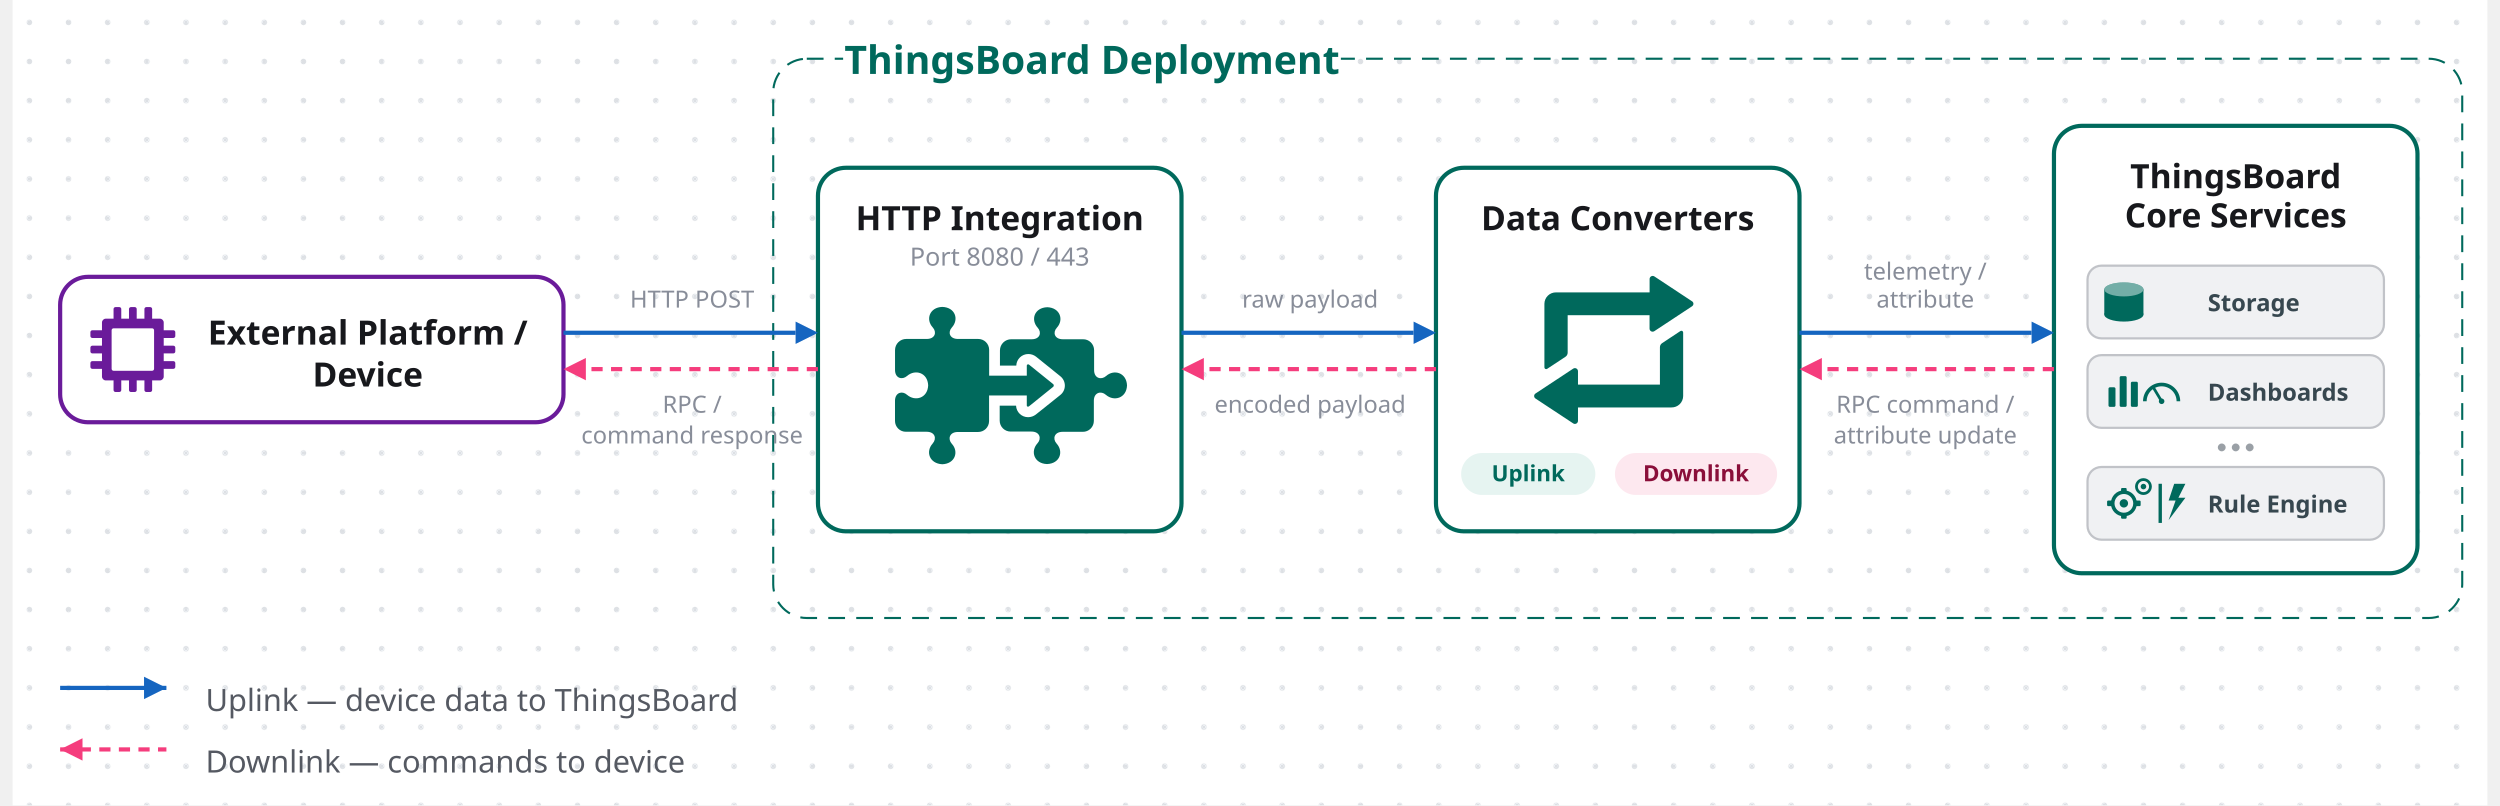
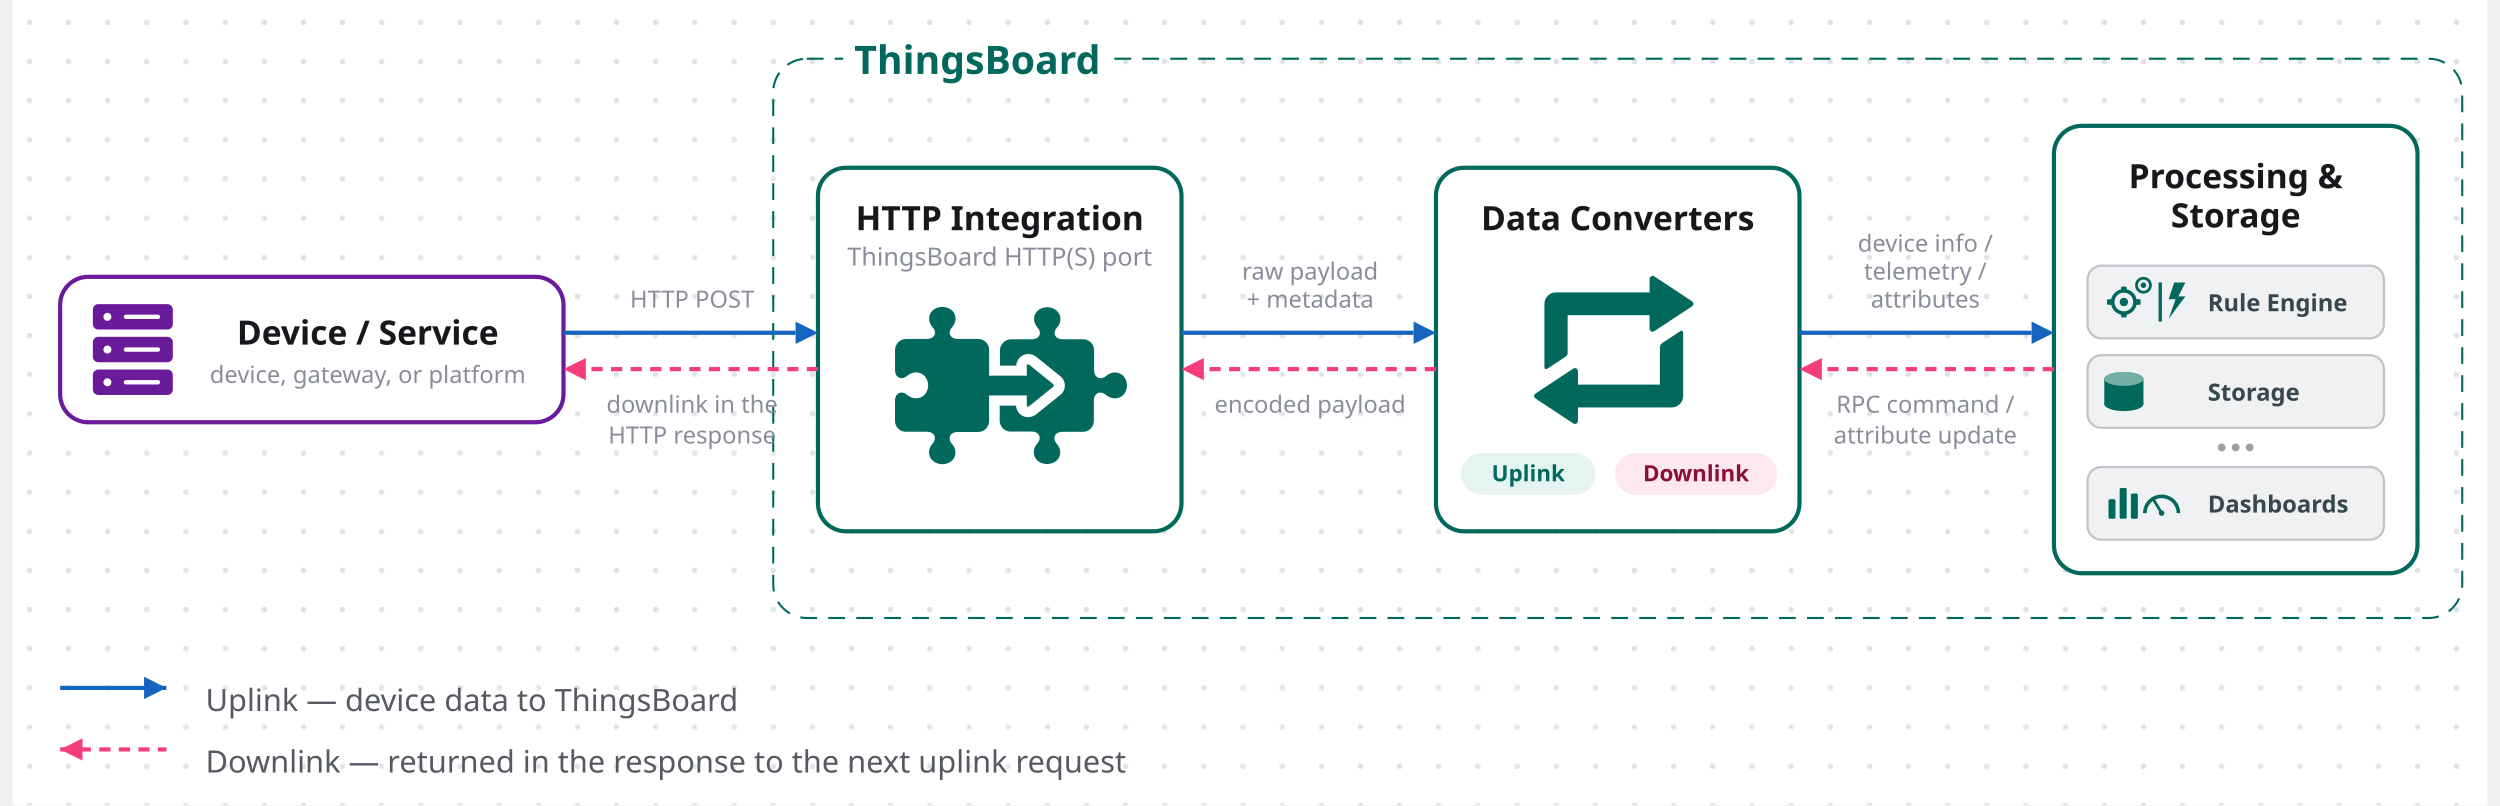
<svg xmlns="http://www.w3.org/2000/svg" width="1400" height="451" viewBox="-41 13 885 288">
  <defs>
    <clipPath id="clip0">
      <path fill="#fff" d="M-41 13h885v288H-41z" />
    </clipPath>
    <pattern id="dots" width="14" height="14" x="0" y="0" patternUnits="userSpaceOnUse">
      <circle cx="7" cy="7" r="1" fill="#dde0e4" />
    </pattern>
  </defs>
  <g clip-path="url(#clip0)">
    <path fill="#fff" d="M-41 13h885v288H-41z" />
    <path fill="url(#dots)" d="M-41 13h885v288H-41z" />
    <g transform="translate(0 33)">
      <rect width="180" height="52" x="-24" y="79" fill="#fff" stroke="#6a1b9a" stroke-width="1.5" rx="10" />
-       <g fill="#6a1b9a" transform="matrix(.69 0 0 .69 -18.7 84.3)">
-         <rect width="32" height="32" x="14" y="14" rx="2" />
-         <rect width="22" height="22" x="19" y="19" fill="#fff" rx="1" />
-         <rect width="4" height="7" x="20" y="8" rx="1" />
-         <rect width="4" height="7" x="28" y="8" rx="1" />
-         <rect width="4" height="7" x="36" y="8" rx="1" />
-         <rect width="4" height="7" x="20" y="45" rx="1" />
-         <rect width="4" height="7" x="28" y="45" rx="1" />
-         <rect width="4" height="7" x="36" y="45" rx="1" />
-         <rect width="7" height="4" x="8" y="20" rx="1" />
-         <rect width="7" height="4" x="8" y="28" rx="1" />
-         <rect width="7" height="4" x="8" y="36" rx="1" />
-         <rect width="7" height="4" x="45" y="20" rx="1" />
-         <rect width="7" height="4" x="45" y="28" rx="1" />
-         <rect width="7" height="4" x="45" y="36" rx="1" />
+       <g fill="#6a1b9a" transform="translate(2 105) scale(1.3) translate(-24 -85)">
+         <rect x="13" y="72.5" width="22" height="7" rx="1.5" />
+         <circle cx="17" cy="76" r="1.1" fill="#fff" />
+         <rect x="21.5" y="75.4" width="10" height="1.2" rx=".6" fill="#fff" />
+         <rect x="13" y="81.5" width="22" height="7" rx="1.5" />
+         <circle cx="17" cy="85" r="1.1" fill="#fff" />
+         <rect x="21.5" y="84.4" width="10" height="1.2" rx=".6" fill="#fff" />
+         <rect x="13" y="90.5" width="22" height="7" rx="1.5" />
+         <circle cx="17" cy="94" r="1.1" fill="#fff" />
+         <rect x="21.5" y="93.4" width="10" height="1.2" rx=".6" fill="#fff" />
      </g>
-       <text x="86" y="99" fill="#17181c" dominant-baseline="middle" font-family="system-ui,sans-serif" font-size="12" font-weight="600" text-anchor="middle">External Platform /</text>
-       <text x="86" y="114" fill="#17181c" dominant-baseline="middle" font-family="system-ui,sans-serif" font-size="12" font-weight="600" text-anchor="middle">Device</text>
+       <text x="86" y="99" fill="#17181c" dominant-baseline="middle" font-family="system-ui,sans-serif" font-size="12" font-weight="600" text-anchor="middle">Device / Service</text>
+       <text x="86" y="114" fill="#888d99" dominant-baseline="middle" font-family="system-ui,sans-serif" font-size="8.5" text-anchor="middle">device, gateway, or platform</text>
      <rect width="604" height="200" x="231" y="1" fill="none" stroke="#00695c" stroke-dasharray="6,4" stroke-width=".75" rx="12" />
-       <path fill="#fff" d="M256-6h178V8H256z" />
-       <text x="345" y="1" fill="#00695c" dominant-baseline="central" font-family="system-ui,sans-serif" font-size="14" font-weight="600" text-anchor="middle" textLength="174">ThingsBoard Deployment</text>
+       <path fill="#fff" d="M256-6h96V8h-96z" />
+       <text x="304" y="1" fill="#00695c" dominant-baseline="central" font-family="system-ui,sans-serif" font-size="14" font-weight="600" text-anchor="middle" textLength="88">ThingsBoard</text>
      <rect width="130" height="130" x="247" y="40" fill="#fff" stroke="#00695c" stroke-width="1.5" rx="10" />
      <text x="312" y="53" fill="#17181c" dominant-baseline="hanging" font-family="system-ui,sans-serif" font-size="12" font-weight="600" text-anchor="middle">HTTP Integration</text>
-       <text x="312" y="68" fill="#888d99" dominant-baseline="hanging" font-family="system-ui,sans-serif" font-size="9" text-anchor="middle">Port 8080 / 443</text>
+       <text x="312" y="68" fill="#888d99" dominant-baseline="hanging" font-family="system-ui,sans-serif" font-size="9" text-anchor="middle">ThingsBoard HTTP(S) port</text>
      <g fill="#00695c">
        <path d="M278.48 134.4h7.39c3 0 3.7 2.45 2.14 4.21-2.58 2.87-1.2 7.16 3.43 7.41 4.64-.16 6.01-4.54 3.43-7.32-1.54-1.69-.86-4.22 2.14-4.22h7.22a3.9 3.9 0 0 0 3.96-3.88v-9.17h13.49v3.63c0 .33.42.5.78.25l8.68-7a.66.66 0 0 0 0-.93l-8.68-7c-.34-.25-.78 0-.78.34v3.63h-13.46v-9.26a3.9 3.9 0 0 0-3.95-3.88h-7.22c-3.01 0-3.7-2.45-2.14-4.13 2.58-2.87 1.2-7.17-3.44-7.33-4.63.16-6 4.54-3.43 7.33 1.55 1.68.87 4.13-2.14 4.13h-7.3a4 4 0 0 0-4.04 3.96v7.26c.08 2.87 2.58 3.53 4.3 2.02 2.92-2.54 7.38-1.19 7.55 3.36-.17 4.55-4.63 5.9-7.56 3.37-1.71-1.52-4.2-.85-4.3 2.01v7.33a3.87 3.87 0 0 0 3.93 3.88" />
        <path d="M315.95 134.33h7.4c3 0 3.7 2.53 2.13 4.22-2.58 2.86-1.2 7.24 3.43 7.4 4.64-.16 6.02-4.46 3.44-7.32-1.55-1.68-.87-4.21 2.14-4.21h7.22a3.9 3.9 0 0 0 3.95-3.88v-7.25c0-2.95 2.59-3.63 4.3-2.1 2.92 2.53 7.39 1.18 7.56-3.36-.17-4.55-4.64-5.9-7.47-3.37-1.72 1.52-4.3.85-4.3-2.1v-7.16a3.9 3.9 0 0 0-3.96-3.88h-7.22c-3 0-3.7-2.45-2.14-4.13 2.58-2.78 1.2-7.16-3.43-7.33-4.64.17-6.01 4.47-3.43 7.33 1.54 1.68.86 4.13-2.14 4.13h-7.3a4 4 0 0 0-4.05 3.97v5.44h5.84a4.3 4.3 0 0 1 4.3-4.13 4.5 4.5 0 0 1 2.75.93l8.68 7a4.27 4.27 0 0 1 0 6.73l-8.76 7c-.78.58-1.72.93-2.75.93a4.3 4.3 0 0 1-4.3-4.13h-5.85v5.4a3.9 3.9 0 0 0 3.96 3.87" />
      </g>
      <rect width="130" height="130" x="468" y="40" fill="#fff" stroke="#00695c" stroke-width="1.5" rx="10" />
      <text x="533" y="53" fill="#17181c" dominant-baseline="hanging" font-family="system-ui,sans-serif" font-size="12" font-weight="600" text-anchor="middle">Data Converters</text>
      <g fill="#00695c">
        <path d="m559.58 87.75-13.46-8.89a1.1 1.1 0 0 0-1.72.9v4.8h-33.46a4.1 4.1 0 0 0-4.16 4.08v22.75c0 .49.57.79.98.51l6.54-4.31c.5-.32.8-.88.8-1.48V92.72h29.28v4.8c0 .88.98 1.4 1.72.9l13.46-8.88c.68-.43.68-1.37.02-1.8m-4.16 10.64-6.53 4.32c-.5.32-.8.87-.8 1.47v13.37h-29.3v-4.8a1.1 1.1 0 0 0-1.73-.9l-13.46 8.88a1.07 1.07 0 0 0 0 1.8l13.46 8.88a1.1 1.1 0 0 0 1.73-.9v-4.8h33.43a4.1 4.1 0 0 0 4.18-4.08V98.89a.62.62 0 0 0-.98-.5" />
      </g>
      <rect width="48" height="15" x="477" y="142" fill="#e6f4f1" rx="7.5" />
      <text x="501" y="149" fill="#00695c" dominant-baseline="central" font-family="system-ui,sans-serif" font-size="8" font-weight="700" text-anchor="middle">Uplink</text>
      <rect width="58" height="15" x="532" y="142" fill="#fde8ef" rx="7.5" />
      <text x="561" y="149" fill="#8a0f3a" dominant-baseline="central" font-family="system-ui,sans-serif" font-size="8" font-weight="700" text-anchor="middle">Downlink</text>
      <g transform="translate(-117 20)">
        <rect width="130" height="160" x="806" y="5" fill="#fff" stroke="#00695c" stroke-width="1.5" rx="10" />
-         <text x="871" y="18" fill="#17181c" dominant-baseline="hanging" font-family="system-ui,sans-serif" font-size="12" font-weight="600" text-anchor="middle">ThingsBoard</text>
-         <text x="871" y="32" fill="#17181c" dominant-baseline="hanging" font-family="system-ui,sans-serif" font-size="12" font-weight="600" text-anchor="middle">Core Services</text>
+         <text x="871" y="18" fill="#17181c" dominant-baseline="hanging" font-family="system-ui,sans-serif" font-size="12" font-weight="600" text-anchor="middle">Processing &amp;</text>
+         <text x="871" y="32" fill="#17181c" dominant-baseline="hanging" font-family="system-ui,sans-serif" font-size="12" font-weight="600" text-anchor="middle">Storage</text>
        <g transform="translate(117 5)">
-           <rect width="106" height="26" x="701" y="50" fill="#f0f1f3" stroke="#c1c3c8" stroke-width=".8" rx="5" />
-           <g fill="#00695c" transform="translate(45 -6.5)">
-             <ellipse cx="669" cy="65" rx="7" ry="2.5" />
-             <path d="M662 65h14v9h-14z" />
-             <ellipse cx="669" cy="74" rx="7" ry="2.5" />
-             <ellipse cx="669" cy="65" fill="#e6f4f1" opacity=".5" rx="7" ry="2.5" />
+           <g transform="translate(0 32)">
+             <rect width="106" height="26" x="701" y="50" fill="#f0f1f3" stroke="#c1c3c8" stroke-width=".8" rx="5" />
+             <g fill="#00695c" transform="translate(45 -6.5)">
+               <ellipse cx="669" cy="65" rx="7" ry="2.5" />
+               <path d="M662 65h14v9h-14z" />
+               <ellipse cx="669" cy="74" rx="7" ry="2.5" />
+               <ellipse cx="669" cy="65" fill="#e6f4f1" opacity=".5" rx="7" ry="2.5" />
+             </g>
+             <text x="744" y="63" fill="#37474f" dominant-baseline="central" font-family="system-ui,sans-serif" font-size="8.5" font-weight="600">Storage</text>
          </g>
-           <text x="744" y="63" fill="#37474f" dominant-baseline="central" font-family="system-ui,sans-serif" font-size="8.5" font-weight="600">Storage</text>
-           <rect width="106" height="26" x="701" y="82" fill="#f0f1f3" stroke="#c1c3c8" stroke-width=".8" rx="5" />
-           <g fill="#00695c" transform="translate(47.5 -5.5)">
-             <rect width="2.5" height="7" x="661" y="99" rx=".5" />
-             <rect width="2.5" height="11" x="665" y="95" rx=".5" />
-             <rect width="2.5" height="9" x="669" y="97" rx=".5" />
-             <path fill="none" stroke="#00695c" stroke-width="1.3" d="M674 104a6 6 0 0 1 12 0" />
-             <path stroke="#00695c" stroke-linecap="round" d="m680 104-3-5" />
-             <circle cx="680" cy="104" r="1" />
+           <g transform="translate(0 40)">
+             <rect width="106" height="26" x="701" y="82" fill="#f0f1f3" stroke="#c1c3c8" stroke-width=".8" rx="5" />
+             <g fill="#00695c" transform="translate(47.5 -5.5)">
+               <rect width="2.5" height="7" x="661" y="99" rx=".5" />
+               <rect width="2.5" height="11" x="665" y="95" rx=".5" />
+               <rect width="2.5" height="9" x="669" y="97" rx=".5" />
+               <path fill="none" stroke="#00695c" stroke-width="1.3" d="M674 104a6 6 0 0 1 12 0" />
+               <path stroke="#00695c" stroke-linecap="round" d="m680 104-3-5" />
+               <circle cx="680" cy="104" r="1" />
+             </g>
+             <text x="744" y="95" fill="#37474f" dominant-baseline="central" font-family="system-ui,sans-serif" font-size="8.5" font-weight="600">Dashboards</text>
          </g>
-           <text x="744" y="95" fill="#37474f" dominant-baseline="central" font-family="system-ui,sans-serif" font-size="8.5" font-weight="600">Dashboards</text>
          <circle cx="749" cy="115" r="1.4" fill="#9aa0a6" />
          <circle cx="754" cy="115" r="1.4" fill="#9aa0a6" />
          <circle cx="759" cy="115" r="1.4" fill="#9aa0a6" />
-           <rect width="106" height="26" x="701" y="122" fill="#f0f1f3" stroke="#c1c3c8" stroke-width=".8" rx="5" />
-           <g fill="#00695c" transform="translate(49)">
-             <circle cx="665" cy="135" r="4" fill="none" stroke="#00695c" stroke-width="1.3" />
-             <circle cx="665" cy="135" r="1.5" />
-             <rect width="2" height="2" x="664" y="129.5" rx=".4" />
-             <rect width="2" height="2" x="664" y="138.5" rx=".4" />
-             <rect width="2" height="2" x="659" y="134" rx=".4" />
-             <rect width="2" height="2" x="669" y="134" rx=".4" />
-             <circle cx="672" cy="129" r="2.5" fill="none" stroke="#00695c" />
-             <circle cx="672" cy="129" r="1" />
-             <path stroke="#00695c" stroke-width="1.2" d="M678 128v14" />
-             <path d="m683 128-2 6h2.5l-2.5 7 6-8h-2.5l2.5-5z" />
+           <g transform="translate(0 -72)">
+             <rect width="106" height="26" x="701" y="122" fill="#f0f1f3" stroke="#c1c3c8" stroke-width=".8" rx="5" />
+             <g fill="#00695c" transform="translate(49)">
+               <circle cx="665" cy="135" r="4" fill="none" stroke="#00695c" stroke-width="1.3" />
+               <circle cx="665" cy="135" r="1.5" />
+               <rect width="2" height="2" x="664" y="129.5" rx=".4" />
+               <rect width="2" height="2" x="664" y="138.5" rx=".4" />
+               <rect width="2" height="2" x="659" y="134" rx=".4" />
+               <rect width="2" height="2" x="669" y="134" rx=".4" />
+               <circle cx="672" cy="129" r="2.5" fill="none" stroke="#00695c" />
+               <circle cx="672" cy="129" r="1" />
+               <path stroke="#00695c" stroke-width="1.2" d="M678 128v14" />
+               <path d="m683 128-2 6h2.5l-2.5 7 6-8h-2.5l2.5-5z" />
+             </g>
+             <text x="744" y="135" fill="#37474f" dominant-baseline="central" font-family="system-ui,sans-serif" font-size="8.5" font-weight="600">Rule Engine</text>
          </g>
-           <text x="744" y="135" fill="#37474f" dominant-baseline="central" font-family="system-ui,sans-serif" font-size="8.5" font-weight="600">Rule Engine</text>
        </g>
      </g>
      <path stroke="#1565c0" stroke-width="1.5" d="M156 99h83" />
      <path fill="#1565c0" d="m239 95 8 4-8 4z" />
      <path stroke="#f53d7d" stroke-dasharray="4,3" stroke-width="1.5" d="M247 112h-83" />
      <path fill="#f53d7d" d="m164 108-8 4 8 4z" />
      <text x="202" y="90" fill="#888d99" font-family="system-ui,sans-serif" font-size="8.5" text-anchor="middle">HTTP POST</text>
-       <text x="202" y="121" fill="#888d99" dominant-baseline="hanging" font-family="system-ui,sans-serif" font-size="8.5" text-anchor="middle">RPC /</text>
-       <text x="202" y="132" fill="#888d99" dominant-baseline="hanging" font-family="system-ui,sans-serif" font-size="8.5" text-anchor="middle">command response</text>
+       <text x="202" y="121" fill="#888d99" dominant-baseline="hanging" font-family="system-ui,sans-serif" font-size="8.5" text-anchor="middle">downlink in the</text>
+       <text x="202" y="132" fill="#888d99" dominant-baseline="hanging" font-family="system-ui,sans-serif" font-size="8.5" text-anchor="middle">HTTP response</text>
      <path stroke="#1565c0" stroke-width="1.5" d="M377 99h83" />
      <path fill="#1565c0" d="m460 95 8 4-8 4z" />
      <path stroke="#f53d7d" stroke-dasharray="4,3" stroke-width="1.5" d="M468 112h-83" />
      <path fill="#f53d7d" d="m385 108-8 4 8 4z" />
-       <text x="423" y="90" fill="#888d99" font-family="system-ui,sans-serif" font-size="8.5" text-anchor="middle">raw payload</text>
+       <text x="423" y="80" fill="#888d99" font-family="system-ui,sans-serif" font-size="8.5" text-anchor="middle">raw payload</text>
+       <text x="423" y="90" fill="#888d99" font-family="system-ui,sans-serif" font-size="8.5" text-anchor="middle">+ metadata</text>
      <text x="423" y="121" fill="#888d99" dominant-baseline="hanging" font-family="system-ui,sans-serif" font-size="8.5" text-anchor="middle">encoded payload</text>
      <path stroke="#1565c0" stroke-width="1.5" d="M598 99h83" />
      <path fill="#1565c0" d="m681 95 8 4-8 4z" />
      <path stroke="#f53d7d" stroke-dasharray="4,3" stroke-width="1.5" d="M689 112h-83" />
      <path fill="#f53d7d" d="m606 108-8 4 8 4z" />
+       <text x="643" y="70" fill="#888d99" font-family="system-ui,sans-serif" font-size="8.5" text-anchor="middle">device info /</text>
      <text x="643" y="80" fill="#888d99" font-family="system-ui,sans-serif" font-size="8.5" text-anchor="middle">telemetry /</text>
-       <text x="643" y="90" fill="#888d99" font-family="system-ui,sans-serif" font-size="8.5" text-anchor="middle">attribute</text>
+       <text x="643" y="90" fill="#888d99" font-family="system-ui,sans-serif" font-size="8.5" text-anchor="middle">attributes</text>
      <text x="643" y="121" fill="#888d99" dominant-baseline="hanging" font-family="system-ui,sans-serif" font-size="8.5" text-anchor="middle">RPC command /</text>
      <text x="643" y="132" fill="#888d99" dominant-baseline="hanging" font-family="system-ui,sans-serif" font-size="8.5" text-anchor="middle">attribute update</text>
      <path stroke="#1565c0" stroke-width="1.5" d="M-24 226h38" />
      <path fill="#1565c0" d="m6 222 8 4-8 4z" />
      <text x="28" y="230" fill="#555962" dominant-baseline="central" font-family="system-ui,sans-serif" font-size="11">Uplink — device data to ThingsBoard</text>
      <path stroke="#f53d7d" stroke-dasharray="4,3" stroke-width="1.5" d="M-24 248h38" />
      <path fill="#f53d7d" d="m-16 244-8 4 8 4z" />
-       <text x="28" y="252" fill="#555962" dominant-baseline="central" font-family="system-ui,sans-serif" font-size="11">Downlink — commands to device</text>
+       <text x="28" y="252" fill="#555962" dominant-baseline="central" font-family="system-ui,sans-serif" font-size="11">Downlink — returned in the response to the next uplink request</text>
    </g>
  </g>
</svg>
